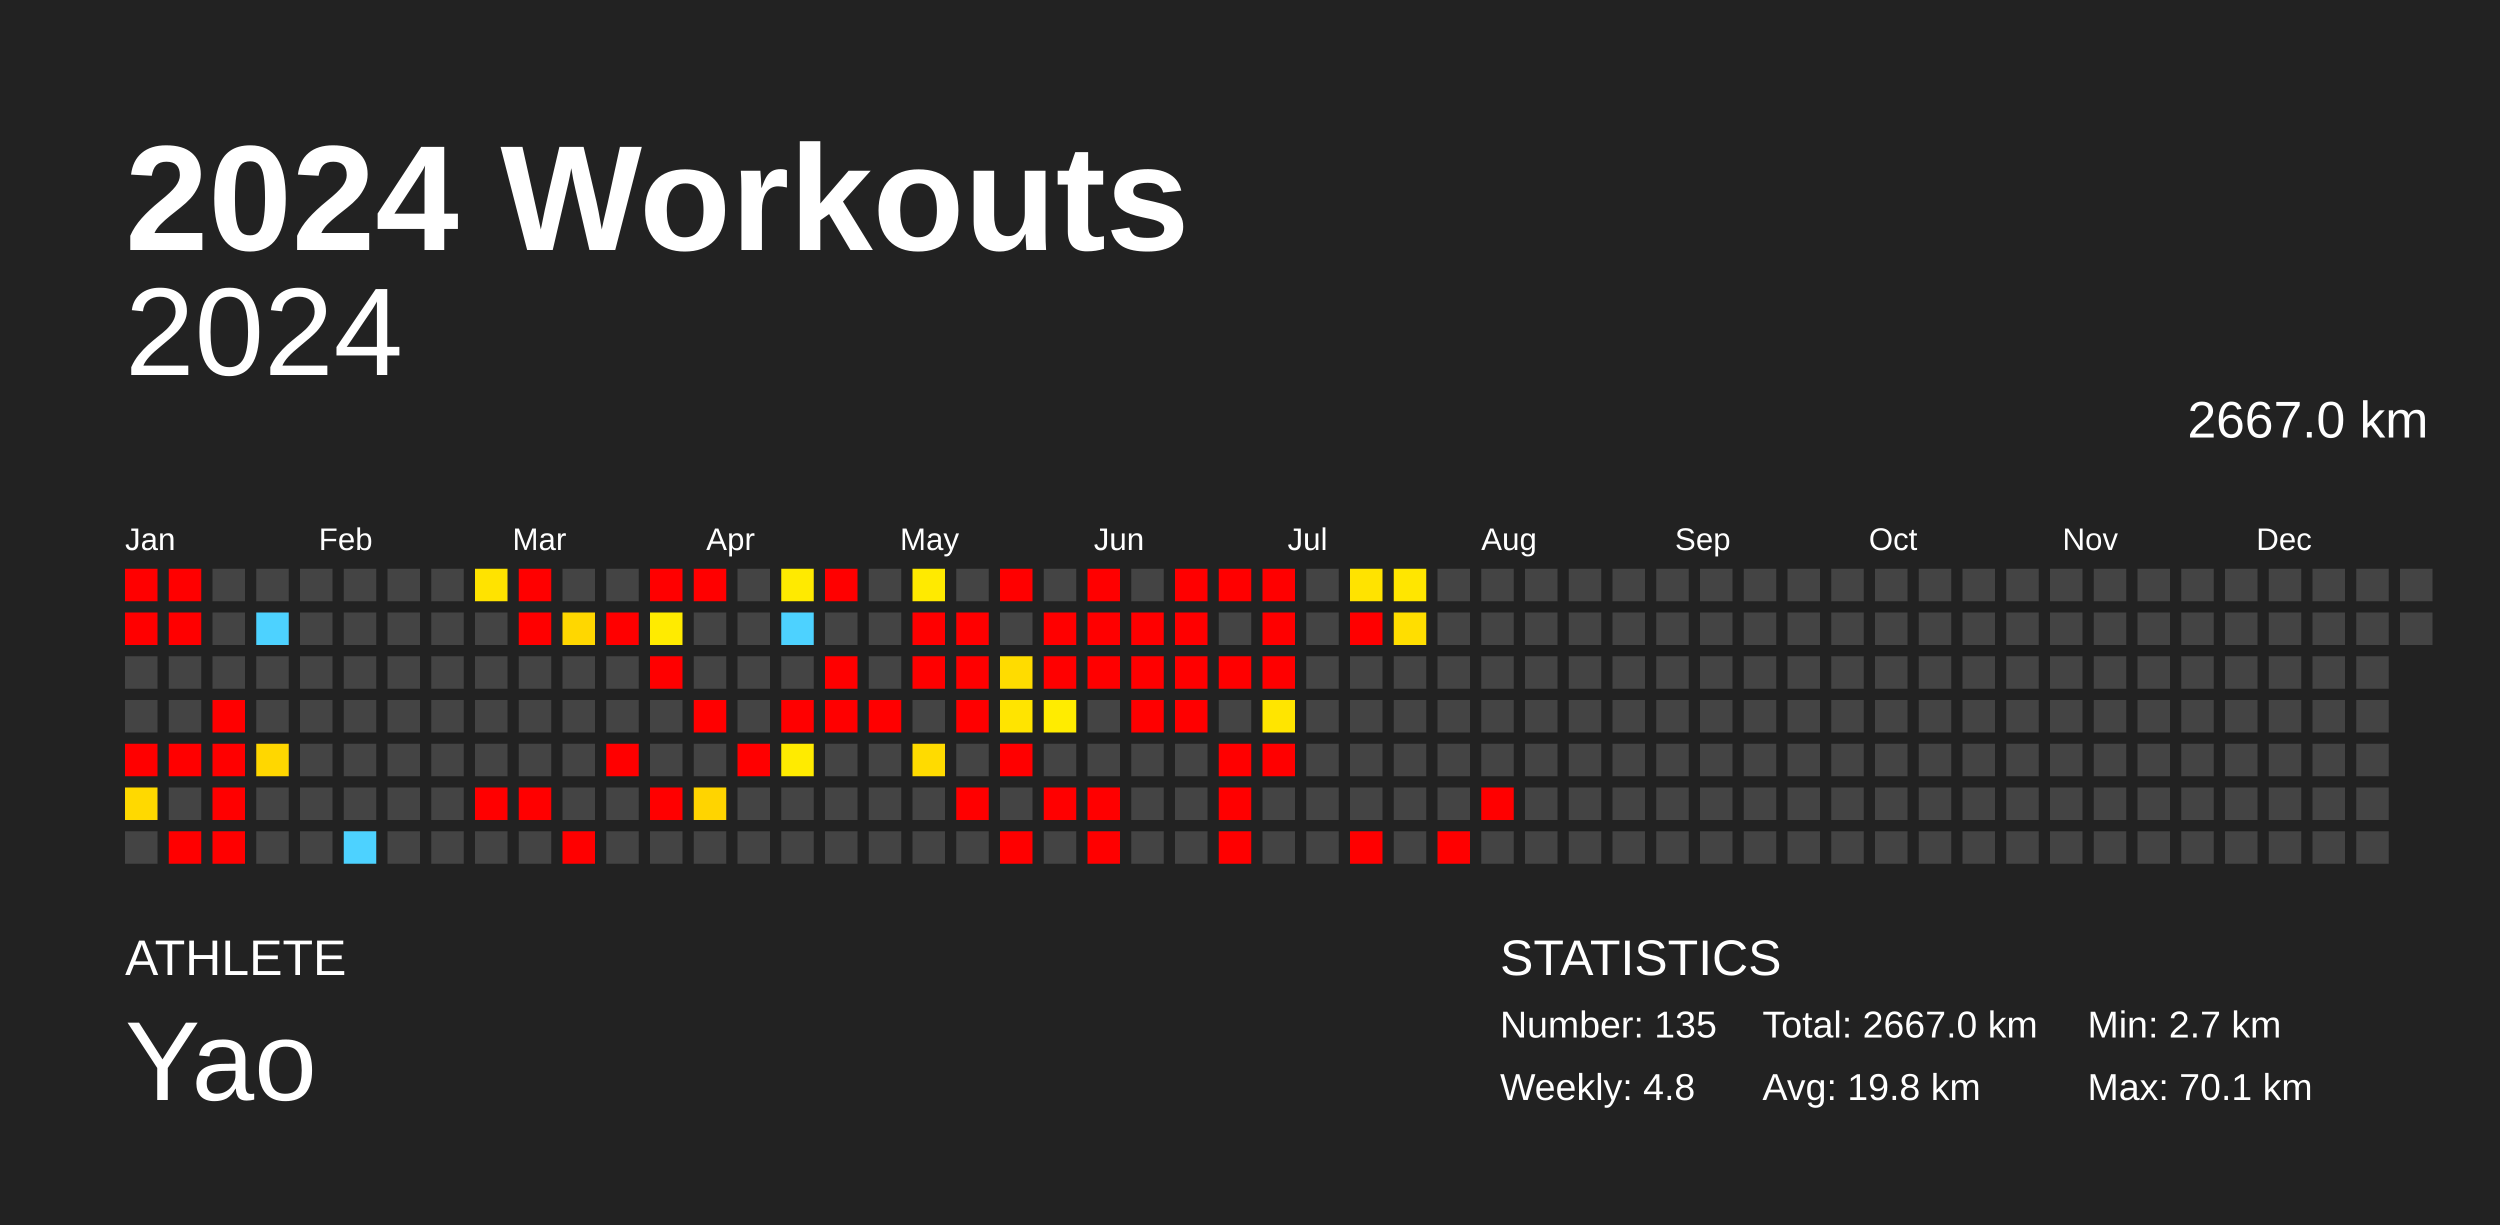
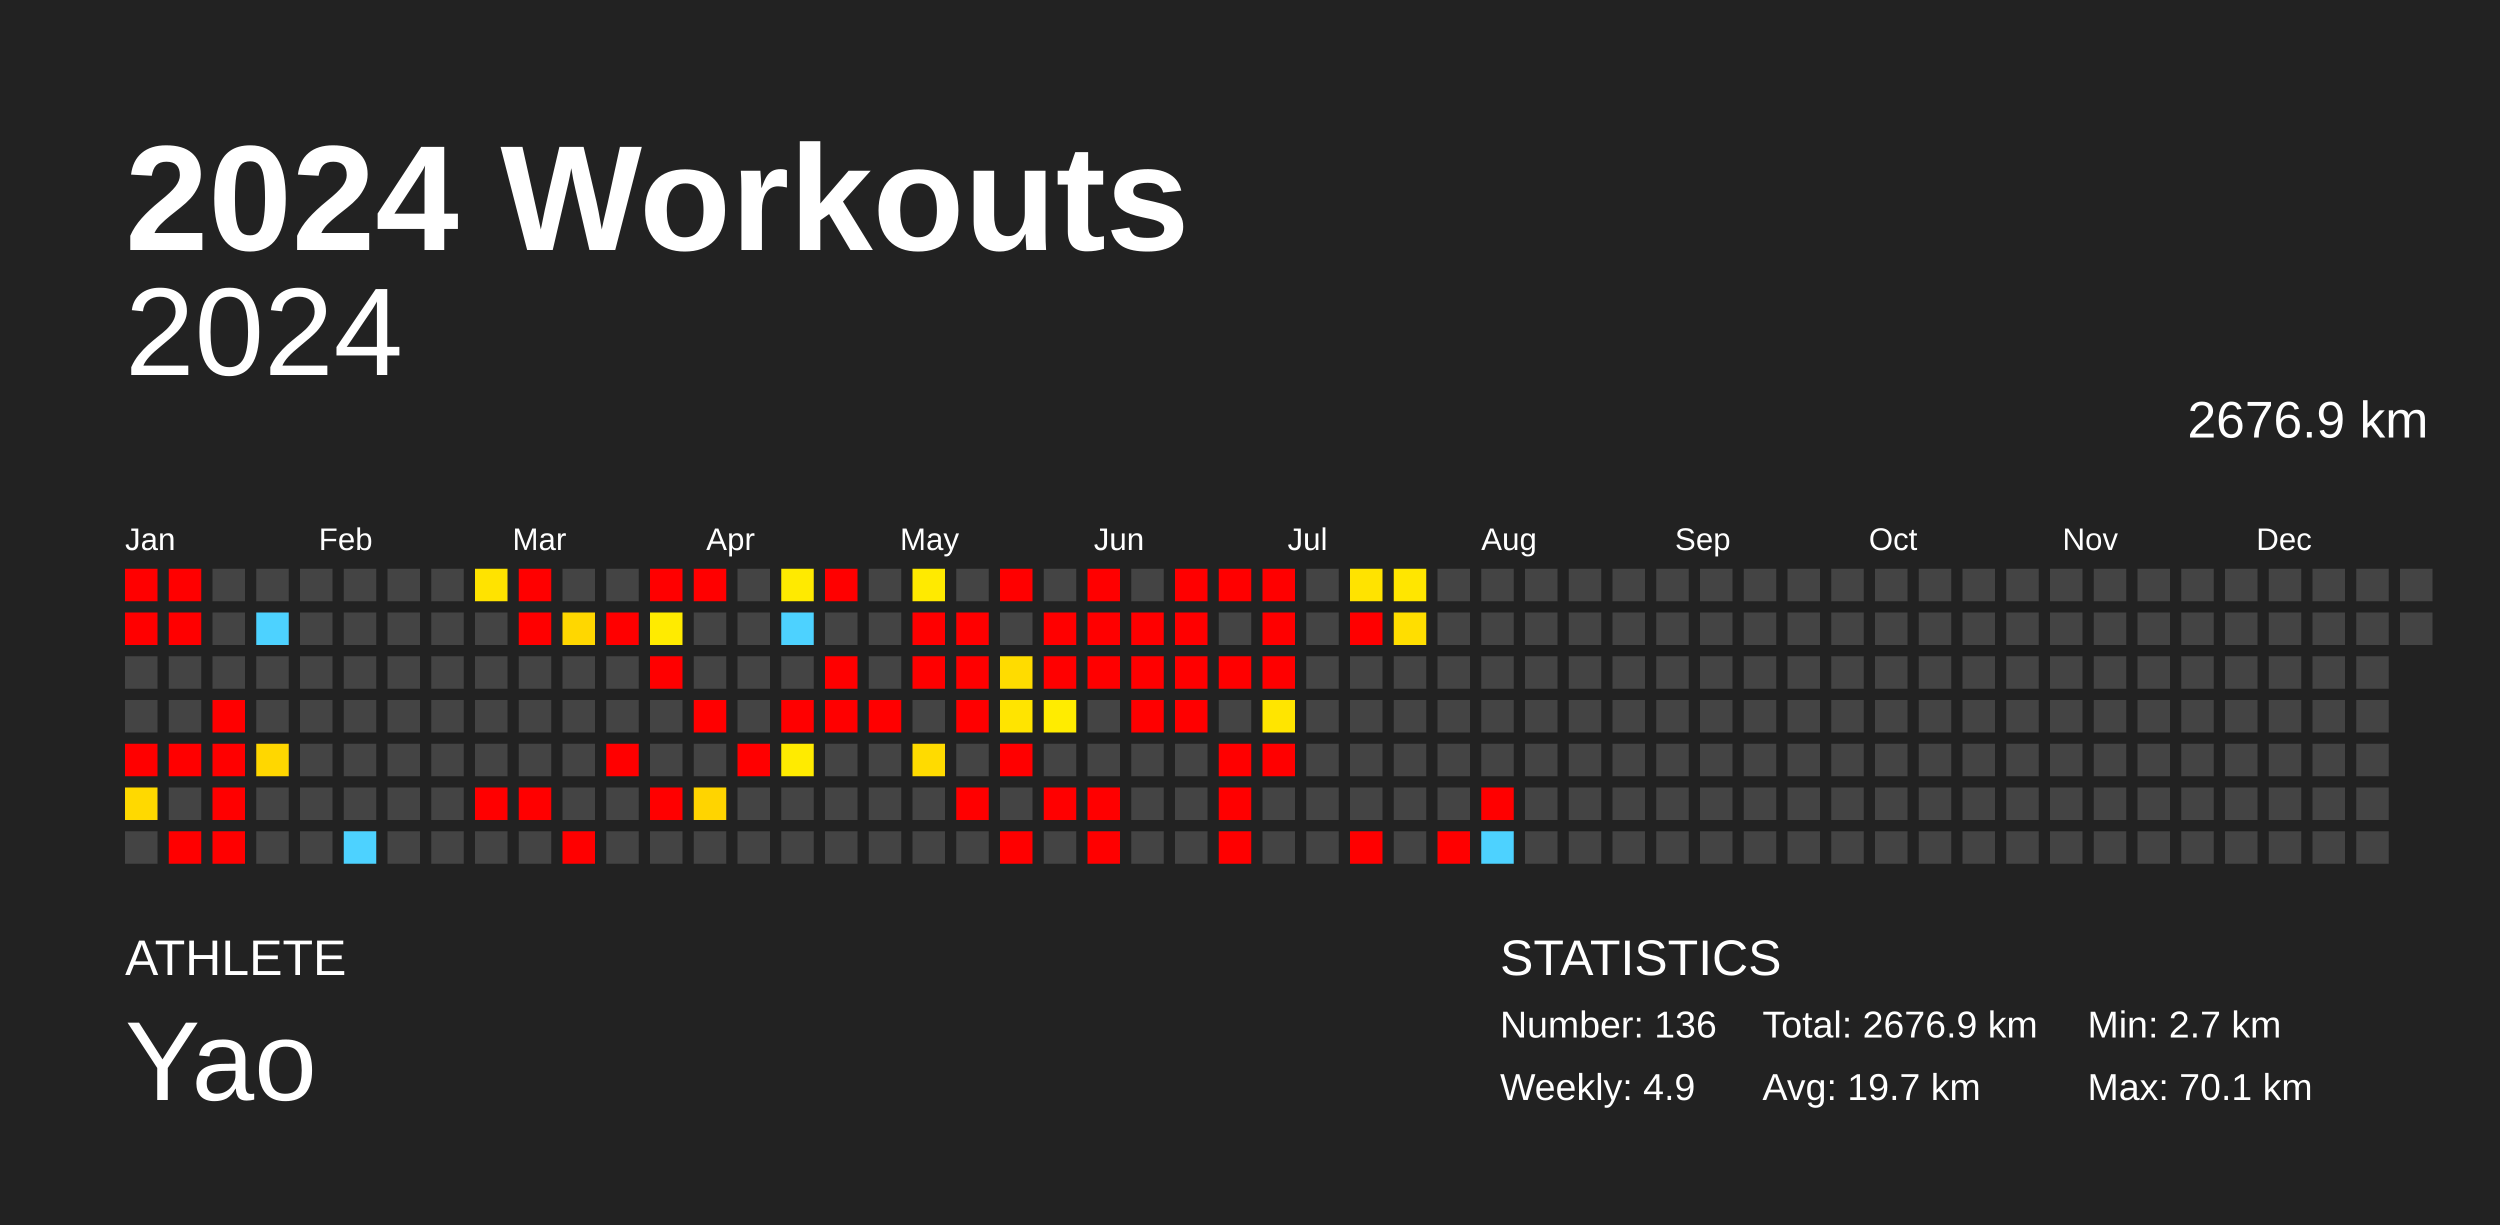
<svg xmlns="http://www.w3.org/2000/svg" baseProfile="full" height="98mm" version="1.1" viewBox="0,0,200,98" width="200mm">
  <defs />
  <rect fill="#222222" height="98" width="200" x="0" y="0" />
  <text fill="#FFFFFF" style="font-size:12px; font-family:Arial; font-weight:bold;" x="10" y="20">2024 Workouts</text>
  <text fill="#FFFFFF" style="font-size:4px; font-family:Arial" x="10" y="78">ATHLETE</text>
  <text fill="#FFFFFF" style="font-size:9px; font-family:Arial" x="10" y="88">Yao</text>
  <text fill="#FFFFFF" style="font-size:4px; font-family:Arial" x="120" y="78">STATISTICS</text>
-   <text fill="#FFFFFF" style="font-size:3px; font-family:Arial" x="120" y="83">Number: 135</text>
-   <text fill="#FFFFFF" style="font-size:3px; font-family:Arial" x="120" y="88">Weekly: 4.8</text>
-   <text fill="#FFFFFF" style="font-size:3px; font-family:Arial" x="141" y="83">Total: 2667.0 km</text>
-   <text fill="#FFFFFF" style="font-size:3px; font-family:Arial" x="141" y="88">Avg: 19.8 km</text>
+   <text fill="#FFFFFF" style="font-size:3px; font-family:Arial" x="120" y="83">Number: 136</text>
+   <text fill="#FFFFFF" style="font-size:3px; font-family:Arial" x="120" y="88">Weekly: 4.9</text>
+   <text fill="#FFFFFF" style="font-size:3px; font-family:Arial" x="141" y="83">Total: 2676.9 km</text>
+   <text fill="#FFFFFF" style="font-size:3px; font-family:Arial" x="141" y="88">Avg: 19.7 km</text>
  <text fill="#FFFFFF" style="font-size:3px; font-family:Arial" x="167" y="83">Min: 2.7 km</text>
  <text fill="#FFFFFF" style="font-size:3px; font-family:Arial" x="167" y="88">Max: 70.1 km</text>
  <text alignment-baseline="hanging" fill="#FFFFFF" style="font-size:10.0px; font-family:Arial;" x="10" y="30">2024</text>
-   <text alignment-baseline="hanging" fill="#FFFFFF" style="font-size:4.125px; font-family:Arial;" x="175" y="35">2667.0 km</text>
+   <text alignment-baseline="hanging" fill="#FFFFFF" style="font-size:4.125px; font-family:Arial;" x="175" y="35">2676.9 km</text>
  <text fill="#FFFFFF" style="font-size:2.5px; font-family:Arial" x="10.0" y="44">Jan</text>
  <text fill="#FFFFFF" style="font-size:2.5px; font-family:Arial" x="25.5" y="44">Feb</text>
  <text fill="#FFFFFF" style="font-size:2.5px; font-family:Arial" x="41.0" y="44">Mar</text>
  <text fill="#FFFFFF" style="font-size:2.5px; font-family:Arial" x="56.5" y="44">Apr</text>
  <text fill="#FFFFFF" style="font-size:2.5px; font-family:Arial" x="72.0" y="44">May</text>
  <text fill="#FFFFFF" style="font-size:2.5px; font-family:Arial" x="87.5" y="44">Jun</text>
  <text fill="#FFFFFF" style="font-size:2.5px; font-family:Arial" x="103.0" y="44">Jul</text>
  <text fill="#FFFFFF" style="font-size:2.5px; font-family:Arial" x="118.5" y="44">Aug</text>
  <text fill="#FFFFFF" style="font-size:2.5px; font-family:Arial" x="134.0" y="44">Sep</text>
  <text fill="#FFFFFF" style="font-size:2.5px; font-family:Arial" x="149.5" y="44">Oct</text>
  <text fill="#FFFFFF" style="font-size:2.5px; font-family:Arial" x="165.0" y="44">Nov</text>
  <text fill="#FFFFFF" style="font-size:2.5px; font-family:Arial" x="180.5" y="44">Dec</text>
  <rect fill="red" height="2.6" width="2.6" x="10.0" y="45.5" />
  <rect fill="red" height="2.6" width="2.6" x="10.0" y="49.0" />
  <rect fill="#444444" height="2.6" width="2.6" x="10.0" y="52.5" />
  <rect fill="#444444" height="2.6" width="2.6" x="10.0" y="56.0" />
  <rect fill="red" height="2.6" width="2.6" x="10.0" y="59.5" />
  <rect fill="#ffd900" height="2.6" width="2.6" x="10.0" y="63.0" />
  <rect fill="#444444" height="2.6" width="2.6" x="10.0" y="66.5" />
  <rect fill="red" height="2.6" width="2.6" x="13.5" y="45.5" />
  <rect fill="red" height="2.6" width="2.6" x="13.5" y="49.0" />
  <rect fill="#444444" height="2.6" width="2.6" x="13.5" y="52.5" />
  <rect fill="#444444" height="2.6" width="2.6" x="13.5" y="56.0" />
  <rect fill="red" height="2.6" width="2.6" x="13.5" y="59.5" />
  <rect fill="#444444" height="2.6" width="2.6" x="13.5" y="63.0" />
  <rect fill="red" height="2.6" width="2.6" x="13.5" y="66.5" />
  <rect fill="#444444" height="2.6" width="2.6" x="17.0" y="45.5" />
  <rect fill="#444444" height="2.6" width="2.6" x="17.0" y="49.0" />
  <rect fill="#444444" height="2.6" width="2.6" x="17.0" y="52.5" />
  <rect fill="red" height="2.6" width="2.6" x="17.0" y="56.0" />
  <rect fill="red" height="2.6" width="2.6" x="17.0" y="59.5" />
  <rect fill="red" height="2.6" width="2.6" x="17.0" y="63.0" />
  <rect fill="red" height="2.6" width="2.6" x="17.0" y="66.5" />
  <rect fill="#444444" height="2.6" width="2.6" x="20.5" y="45.5" />
  <rect fill="#4dd2ff" height="2.6" width="2.6" x="20.5" y="49.0" />
  <rect fill="#444444" height="2.6" width="2.6" x="20.5" y="52.5" />
  <rect fill="#444444" height="2.6" width="2.6" x="20.5" y="56.0" />
  <rect fill="#ffd700" height="2.6" width="2.6" x="20.5" y="59.5" />
  <rect fill="#444444" height="2.6" width="2.6" x="20.5" y="63.0" />
  <rect fill="#444444" height="2.6" width="2.6" x="20.5" y="66.5" />
  <rect fill="#444444" height="2.6" width="2.6" x="24.0" y="45.5" />
  <rect fill="#444444" height="2.6" width="2.6" x="24.0" y="49.0" />
  <rect fill="#444444" height="2.6" width="2.6" x="24.0" y="52.5" />
  <rect fill="#444444" height="2.6" width="2.6" x="24.0" y="56.0" />
  <rect fill="#444444" height="2.6" width="2.6" x="24.0" y="59.5" />
  <rect fill="#444444" height="2.6" width="2.6" x="24.0" y="63.0" />
  <rect fill="#444444" height="2.6" width="2.6" x="24.0" y="66.5" />
  <rect fill="#444444" height="2.6" width="2.6" x="27.5" y="45.5" />
  <rect fill="#444444" height="2.6" width="2.6" x="27.5" y="49.0" />
  <rect fill="#444444" height="2.6" width="2.6" x="27.5" y="52.5" />
  <rect fill="#444444" height="2.6" width="2.6" x="27.5" y="56.0" />
  <rect fill="#444444" height="2.6" width="2.6" x="27.5" y="59.5" />
  <rect fill="#444444" height="2.6" width="2.6" x="27.5" y="63.0" />
  <rect fill="#4dd2ff" height="2.6" width="2.6" x="27.5" y="66.5" />
  <rect fill="#444444" height="2.6" width="2.6" x="31.0" y="45.5" />
  <rect fill="#444444" height="2.6" width="2.6" x="31.0" y="49.0" />
  <rect fill="#444444" height="2.6" width="2.6" x="31.0" y="52.5" />
  <rect fill="#444444" height="2.6" width="2.6" x="31.0" y="56.0" />
  <rect fill="#444444" height="2.6" width="2.6" x="31.0" y="59.5" />
  <rect fill="#444444" height="2.6" width="2.6" x="31.0" y="63.0" />
  <rect fill="#444444" height="2.6" width="2.6" x="31.0" y="66.5" />
  <rect fill="#444444" height="2.6" width="2.6" x="34.5" y="45.5" />
  <rect fill="#444444" height="2.6" width="2.6" x="34.5" y="49.0" />
  <rect fill="#444444" height="2.6" width="2.6" x="34.5" y="52.5" />
  <rect fill="#444444" height="2.6" width="2.6" x="34.5" y="56.0" />
  <rect fill="#444444" height="2.6" width="2.6" x="34.5" y="59.5" />
  <rect fill="#444444" height="2.6" width="2.6" x="34.5" y="63.0" />
  <rect fill="#444444" height="2.6" width="2.6" x="34.5" y="66.5" />
  <rect fill="#ffe300" height="2.6" width="2.6" x="38.0" y="45.5" />
  <rect fill="#444444" height="2.6" width="2.6" x="38.0" y="49.0" />
  <rect fill="#444444" height="2.6" width="2.6" x="38.0" y="52.5" />
  <rect fill="#444444" height="2.6" width="2.6" x="38.0" y="56.0" />
  <rect fill="#444444" height="2.6" width="2.6" x="38.0" y="59.5" />
  <rect fill="red" height="2.6" width="2.6" x="38.0" y="63.0" />
  <rect fill="#444444" height="2.6" width="2.6" x="38.0" y="66.5" />
  <rect fill="red" height="2.6" width="2.6" x="41.5" y="45.5" />
  <rect fill="red" height="2.6" width="2.6" x="41.5" y="49.0" />
  <rect fill="#444444" height="2.6" width="2.6" x="41.5" y="52.5" />
  <rect fill="#444444" height="2.6" width="2.6" x="41.5" y="56.0" />
  <rect fill="#444444" height="2.6" width="2.6" x="41.5" y="59.5" />
  <rect fill="red" height="2.6" width="2.6" x="41.5" y="63.0" />
  <rect fill="#444444" height="2.6" width="2.6" x="41.5" y="66.5" />
  <rect fill="#444444" height="2.6" width="2.6" x="45.0" y="45.5" />
  <rect fill="#ffd700" height="2.6" width="2.6" x="45.0" y="49.0" />
  <rect fill="#444444" height="2.6" width="2.6" x="45.0" y="52.5" />
  <rect fill="#444444" height="2.6" width="2.6" x="45.0" y="56.0" />
  <rect fill="#444444" height="2.6" width="2.6" x="45.0" y="59.5" />
  <rect fill="#444444" height="2.6" width="2.6" x="45.0" y="63.0" />
  <rect fill="red" height="2.6" width="2.6" x="45.0" y="66.5" />
  <rect fill="#444444" height="2.6" width="2.6" x="48.5" y="45.5" />
  <rect fill="red" height="2.6" width="2.6" x="48.5" y="49.0" />
  <rect fill="#444444" height="2.6" width="2.6" x="48.5" y="52.5" />
  <rect fill="#444444" height="2.6" width="2.6" x="48.5" y="56.0" />
  <rect fill="red" height="2.6" width="2.6" x="48.5" y="59.5" />
  <rect fill="#444444" height="2.6" width="2.6" x="48.5" y="63.0" />
  <rect fill="#444444" height="2.6" width="2.6" x="48.5" y="66.5" />
  <rect fill="red" height="2.6" width="2.6" x="52.0" y="45.5" />
  <rect fill="#ffeb00" height="2.6" width="2.6" x="52.0" y="49.0" />
  <rect fill="red" height="2.6" width="2.6" x="52.0" y="52.5" />
  <rect fill="#444444" height="2.6" width="2.6" x="52.0" y="56.0" />
  <rect fill="#444444" height="2.6" width="2.6" x="52.0" y="59.5" />
  <rect fill="red" height="2.6" width="2.6" x="52.0" y="63.0" />
  <rect fill="#444444" height="2.6" width="2.6" x="52.0" y="66.5" />
  <rect fill="red" height="2.6" width="2.6" x="55.5" y="45.5" />
  <rect fill="#444444" height="2.6" width="2.6" x="55.5" y="49.0" />
  <rect fill="#444444" height="2.6" width="2.6" x="55.5" y="52.5" />
  <rect fill="red" height="2.6" width="2.6" x="55.5" y="56.0" />
  <rect fill="#444444" height="2.6" width="2.6" x="55.5" y="59.5" />
  <rect fill="#ffd400" height="2.6" width="2.6" x="55.5" y="63.0" />
  <rect fill="#444444" height="2.6" width="2.6" x="55.5" y="66.5" />
  <rect fill="#444444" height="2.6" width="2.6" x="59.0" y="45.5" />
  <rect fill="#444444" height="2.6" width="2.6" x="59.0" y="49.0" />
  <rect fill="#444444" height="2.6" width="2.6" x="59.0" y="52.5" />
  <rect fill="#444444" height="2.6" width="2.6" x="59.0" y="56.0" />
  <rect fill="red" height="2.6" width="2.6" x="59.0" y="59.5" />
  <rect fill="#444444" height="2.6" width="2.6" x="59.0" y="63.0" />
  <rect fill="#444444" height="2.6" width="2.6" x="59.0" y="66.5" />
  <rect fill="#ffea00" height="2.6" width="2.6" x="62.5" y="45.5" />
  <rect fill="#4dd2ff" height="2.6" width="2.6" x="62.5" y="49.0" />
  <rect fill="#444444" height="2.6" width="2.6" x="62.5" y="52.5" />
  <rect fill="red" height="2.6" width="2.6" x="62.5" y="56.0" />
  <rect fill="#ffeb00" height="2.6" width="2.6" x="62.5" y="59.5" />
  <rect fill="#444444" height="2.6" width="2.6" x="62.5" y="63.0" />
  <rect fill="#444444" height="2.6" width="2.6" x="62.5" y="66.5" />
  <rect fill="red" height="2.6" width="2.6" x="66.0" y="45.5" />
  <rect fill="#444444" height="2.6" width="2.6" x="66.0" y="49.0" />
  <rect fill="red" height="2.6" width="2.6" x="66.0" y="52.5" />
  <rect fill="red" height="2.6" width="2.6" x="66.0" y="56.0" />
  <rect fill="#444444" height="2.6" width="2.6" x="66.0" y="59.5" />
  <rect fill="#444444" height="2.6" width="2.6" x="66.0" y="63.0" />
  <rect fill="#444444" height="2.6" width="2.6" x="66.0" y="66.5" />
  <rect fill="#444444" height="2.6" width="2.6" x="69.5" y="45.5" />
  <rect fill="#444444" height="2.6" width="2.6" x="69.5" y="49.0" />
  <rect fill="#444444" height="2.6" width="2.6" x="69.5" y="52.5" />
  <rect fill="red" height="2.6" width="2.6" x="69.5" y="56.0" />
  <rect fill="#444444" height="2.6" width="2.6" x="69.5" y="59.5" />
  <rect fill="#444444" height="2.6" width="2.6" x="69.5" y="63.0" />
  <rect fill="#444444" height="2.6" width="2.6" x="69.5" y="66.5" />
  <rect fill="#ffea00" height="2.6" width="2.6" x="73.0" y="45.5" />
  <rect fill="red" height="2.6" width="2.6" x="73.0" y="49.0" />
  <rect fill="red" height="2.6" width="2.6" x="73.0" y="52.5" />
  <rect fill="#444444" height="2.6" width="2.6" x="73.0" y="56.0" />
  <rect fill="#ffdb00" height="2.6" width="2.6" x="73.0" y="59.5" />
  <rect fill="#444444" height="2.6" width="2.6" x="73.0" y="63.0" />
  <rect fill="#444444" height="2.6" width="2.6" x="73.0" y="66.5" />
  <rect fill="#444444" height="2.6" width="2.6" x="76.5" y="45.5" />
  <rect fill="red" height="2.6" width="2.6" x="76.5" y="49.0" />
  <rect fill="red" height="2.6" width="2.6" x="76.5" y="52.5" />
  <rect fill="red" height="2.6" width="2.6" x="76.5" y="56.0" />
  <rect fill="#444444" height="2.6" width="2.6" x="76.5" y="59.5" />
  <rect fill="red" height="2.6" width="2.6" x="76.5" y="63.0" />
  <rect fill="#444444" height="2.6" width="2.6" x="76.5" y="66.5" />
  <rect fill="red" height="2.6" width="2.6" x="80.0" y="45.5" />
  <rect fill="#444444" height="2.6" width="2.6" x="80.0" y="49.0" />
  <rect fill="#ffdc00" height="2.6" width="2.6" x="80.0" y="52.5" />
  <rect fill="#ffe400" height="2.6" width="2.6" x="80.0" y="56.0" />
  <rect fill="red" height="2.6" width="2.6" x="80.0" y="59.5" />
  <rect fill="#444444" height="2.6" width="2.6" x="80.0" y="63.0" />
  <rect fill="red" height="2.6" width="2.6" x="80.0" y="66.5" />
  <rect fill="#444444" height="2.6" width="2.6" x="83.5" y="45.5" />
  <rect fill="red" height="2.6" width="2.6" x="83.5" y="49.0" />
  <rect fill="red" height="2.6" width="2.6" x="83.5" y="52.5" />
  <rect fill="#ffec00" height="2.6" width="2.6" x="83.5" y="56.0" />
  <rect fill="#444444" height="2.6" width="2.6" x="83.5" y="59.5" />
  <rect fill="red" height="2.6" width="2.6" x="83.5" y="63.0" />
  <rect fill="#444444" height="2.6" width="2.6" x="83.5" y="66.5" />
  <rect fill="red" height="2.6" width="2.6" x="87.0" y="45.5" />
  <rect fill="red" height="2.6" width="2.6" x="87.0" y="49.0" />
  <rect fill="red" height="2.6" width="2.6" x="87.0" y="52.5" />
  <rect fill="#444444" height="2.6" width="2.6" x="87.0" y="56.0" />
  <rect fill="#444444" height="2.6" width="2.6" x="87.0" y="59.5" />
  <rect fill="red" height="2.6" width="2.6" x="87.0" y="63.0" />
  <rect fill="red" height="2.6" width="2.6" x="87.0" y="66.5" />
  <rect fill="#444444" height="2.6" width="2.6" x="90.5" y="45.5" />
  <rect fill="red" height="2.6" width="2.6" x="90.5" y="49.0" />
  <rect fill="red" height="2.6" width="2.6" x="90.5" y="52.5" />
  <rect fill="red" height="2.6" width="2.6" x="90.5" y="56.0" />
  <rect fill="#444444" height="2.6" width="2.6" x="90.5" y="59.5" />
  <rect fill="#444444" height="2.6" width="2.6" x="90.5" y="63.0" />
  <rect fill="#444444" height="2.6" width="2.6" x="90.5" y="66.5" />
  <rect fill="red" height="2.6" width="2.6" x="94.0" y="45.5" />
  <rect fill="red" height="2.6" width="2.6" x="94.0" y="49.0" />
  <rect fill="red" height="2.6" width="2.6" x="94.0" y="52.5" />
  <rect fill="red" height="2.6" width="2.6" x="94.0" y="56.0" />
  <rect fill="#444444" height="2.6" width="2.6" x="94.0" y="59.5" />
  <rect fill="#444444" height="2.6" width="2.6" x="94.0" y="63.0" />
  <rect fill="#444444" height="2.6" width="2.6" x="94.0" y="66.5" />
  <rect fill="red" height="2.6" width="2.6" x="97.5" y="45.5" />
  <rect fill="#444444" height="2.6" width="2.6" x="97.5" y="49.0" />
  <rect fill="red" height="2.6" width="2.6" x="97.5" y="52.5" />
  <rect fill="#444444" height="2.6" width="2.6" x="97.5" y="56.0" />
  <rect fill="red" height="2.6" width="2.6" x="97.5" y="59.5" />
  <rect fill="red" height="2.6" width="2.6" x="97.5" y="63.0" />
  <rect fill="red" height="2.6" width="2.6" x="97.5" y="66.5" />
  <rect fill="red" height="2.6" width="2.6" x="101.0" y="45.5" />
  <rect fill="red" height="2.6" width="2.6" x="101.0" y="49.0" />
  <rect fill="red" height="2.6" width="2.6" x="101.0" y="52.5" />
  <rect fill="#ffe500" height="2.6" width="2.6" x="101.0" y="56.0" />
  <rect fill="red" height="2.6" width="2.6" x="101.0" y="59.5" />
  <rect fill="#444444" height="2.6" width="2.6" x="101.0" y="63.0" />
  <rect fill="#444444" height="2.6" width="2.6" x="101.0" y="66.5" />
  <rect fill="#444444" height="2.6" width="2.6" x="104.5" y="45.5" />
  <rect fill="#444444" height="2.6" width="2.6" x="104.5" y="49.0" />
  <rect fill="#444444" height="2.6" width="2.6" x="104.5" y="52.5" />
  <rect fill="#444444" height="2.6" width="2.6" x="104.5" y="56.0" />
  <rect fill="#444444" height="2.6" width="2.6" x="104.5" y="59.5" />
  <rect fill="#444444" height="2.6" width="2.6" x="104.5" y="63.0" />
  <rect fill="#444444" height="2.6" width="2.6" x="104.5" y="66.5" />
  <rect fill="#ffe300" height="2.6" width="2.6" x="108.0" y="45.5" />
  <rect fill="red" height="2.6" width="2.6" x="108.0" y="49.0" />
  <rect fill="#444444" height="2.6" width="2.6" x="108.0" y="52.5" />
  <rect fill="#444444" height="2.6" width="2.6" x="108.0" y="56.0" />
  <rect fill="#444444" height="2.6" width="2.6" x="108.0" y="59.5" />
  <rect fill="#444444" height="2.6" width="2.6" x="108.0" y="63.0" />
  <rect fill="red" height="2.6" width="2.6" x="108.0" y="66.5" />
  <rect fill="#ffe600" height="2.6" width="2.6" x="111.5" y="45.5" />
  <rect fill="#ffde00" height="2.6" width="2.6" x="111.5" y="49.0" />
  <rect fill="#444444" height="2.6" width="2.6" x="111.5" y="52.5" />
  <rect fill="#444444" height="2.6" width="2.6" x="111.5" y="56.0" />
  <rect fill="#444444" height="2.6" width="2.6" x="111.5" y="59.5" />
  <rect fill="#444444" height="2.6" width="2.6" x="111.5" y="63.0" />
  <rect fill="#444444" height="2.6" width="2.6" x="111.5" y="66.5" />
  <rect fill="#444444" height="2.6" width="2.6" x="115.0" y="45.5" />
  <rect fill="#444444" height="2.6" width="2.6" x="115.0" y="49.0" />
  <rect fill="#444444" height="2.6" width="2.6" x="115.0" y="52.5" />
  <rect fill="#444444" height="2.6" width="2.6" x="115.0" y="56.0" />
  <rect fill="#444444" height="2.6" width="2.6" x="115.0" y="59.5" />
  <rect fill="#444444" height="2.6" width="2.6" x="115.0" y="63.0" />
  <rect fill="red" height="2.6" width="2.6" x="115.0" y="66.5" />
  <rect fill="#444444" height="2.6" width="2.6" x="118.5" y="45.5" />
  <rect fill="#444444" height="2.6" width="2.6" x="118.5" y="49.0" />
  <rect fill="#444444" height="2.6" width="2.6" x="118.5" y="52.5" />
  <rect fill="#444444" height="2.6" width="2.6" x="118.5" y="56.0" />
  <rect fill="#444444" height="2.6" width="2.6" x="118.5" y="59.5" />
  <rect fill="red" height="2.6" width="2.6" x="118.5" y="63.0" />
-   <rect fill="#444444" height="2.6" width="2.6" x="118.5" y="66.5" />
+   <rect fill="#4dd2ff" height="2.6" width="2.6" x="118.5" y="66.5" />
  <rect fill="#444444" height="2.6" width="2.6" x="122.0" y="45.5" />
  <rect fill="#444444" height="2.6" width="2.6" x="122.0" y="49.0" />
  <rect fill="#444444" height="2.6" width="2.6" x="122.0" y="52.5" />
  <rect fill="#444444" height="2.6" width="2.6" x="122.0" y="56.0" />
  <rect fill="#444444" height="2.6" width="2.6" x="122.0" y="59.5" />
  <rect fill="#444444" height="2.6" width="2.6" x="122.0" y="63.0" />
  <rect fill="#444444" height="2.6" width="2.6" x="122.0" y="66.5" />
  <rect fill="#444444" height="2.6" width="2.6" x="125.5" y="45.5" />
  <rect fill="#444444" height="2.6" width="2.6" x="125.5" y="49.0" />
  <rect fill="#444444" height="2.6" width="2.6" x="125.5" y="52.5" />
  <rect fill="#444444" height="2.6" width="2.6" x="125.5" y="56.0" />
  <rect fill="#444444" height="2.6" width="2.6" x="125.5" y="59.5" />
  <rect fill="#444444" height="2.6" width="2.6" x="125.5" y="63.0" />
  <rect fill="#444444" height="2.6" width="2.6" x="125.5" y="66.5" />
  <rect fill="#444444" height="2.6" width="2.6" x="129.0" y="45.5" />
  <rect fill="#444444" height="2.6" width="2.6" x="129.0" y="49.0" />
  <rect fill="#444444" height="2.6" width="2.6" x="129.0" y="52.5" />
  <rect fill="#444444" height="2.6" width="2.6" x="129.0" y="56.0" />
  <rect fill="#444444" height="2.6" width="2.6" x="129.0" y="59.5" />
  <rect fill="#444444" height="2.6" width="2.6" x="129.0" y="63.0" />
  <rect fill="#444444" height="2.6" width="2.6" x="129.0" y="66.5" />
  <rect fill="#444444" height="2.6" width="2.6" x="132.5" y="45.5" />
  <rect fill="#444444" height="2.6" width="2.6" x="132.5" y="49.0" />
  <rect fill="#444444" height="2.6" width="2.6" x="132.5" y="52.5" />
  <rect fill="#444444" height="2.6" width="2.6" x="132.5" y="56.0" />
  <rect fill="#444444" height="2.6" width="2.6" x="132.5" y="59.5" />
  <rect fill="#444444" height="2.6" width="2.6" x="132.5" y="63.0" />
  <rect fill="#444444" height="2.6" width="2.6" x="132.5" y="66.5" />
  <rect fill="#444444" height="2.6" width="2.6" x="136.0" y="45.5" />
  <rect fill="#444444" height="2.6" width="2.6" x="136.0" y="49.0" />
  <rect fill="#444444" height="2.6" width="2.6" x="136.0" y="52.5" />
  <rect fill="#444444" height="2.6" width="2.6" x="136.0" y="56.0" />
  <rect fill="#444444" height="2.6" width="2.6" x="136.0" y="59.5" />
  <rect fill="#444444" height="2.6" width="2.6" x="136.0" y="63.0" />
  <rect fill="#444444" height="2.6" width="2.6" x="136.0" y="66.5" />
  <rect fill="#444444" height="2.6" width="2.6" x="139.5" y="45.5" />
  <rect fill="#444444" height="2.6" width="2.6" x="139.5" y="49.0" />
  <rect fill="#444444" height="2.6" width="2.6" x="139.5" y="52.5" />
  <rect fill="#444444" height="2.6" width="2.6" x="139.5" y="56.0" />
  <rect fill="#444444" height="2.6" width="2.6" x="139.5" y="59.5" />
  <rect fill="#444444" height="2.6" width="2.6" x="139.5" y="63.0" />
  <rect fill="#444444" height="2.6" width="2.6" x="139.5" y="66.5" />
  <rect fill="#444444" height="2.6" width="2.6" x="143.0" y="45.5" />
  <rect fill="#444444" height="2.6" width="2.6" x="143.0" y="49.0" />
  <rect fill="#444444" height="2.6" width="2.6" x="143.0" y="52.5" />
  <rect fill="#444444" height="2.6" width="2.6" x="143.0" y="56.0" />
  <rect fill="#444444" height="2.6" width="2.6" x="143.0" y="59.5" />
  <rect fill="#444444" height="2.6" width="2.6" x="143.0" y="63.0" />
  <rect fill="#444444" height="2.6" width="2.6" x="143.0" y="66.5" />
  <rect fill="#444444" height="2.6" width="2.6" x="146.5" y="45.5" />
  <rect fill="#444444" height="2.6" width="2.6" x="146.5" y="49.0" />
  <rect fill="#444444" height="2.6" width="2.6" x="146.5" y="52.5" />
  <rect fill="#444444" height="2.6" width="2.6" x="146.5" y="56.0" />
  <rect fill="#444444" height="2.6" width="2.6" x="146.5" y="59.5" />
  <rect fill="#444444" height="2.6" width="2.6" x="146.5" y="63.0" />
  <rect fill="#444444" height="2.6" width="2.6" x="146.5" y="66.5" />
  <rect fill="#444444" height="2.6" width="2.6" x="150.0" y="45.5" />
  <rect fill="#444444" height="2.6" width="2.6" x="150.0" y="49.0" />
  <rect fill="#444444" height="2.6" width="2.6" x="150.0" y="52.5" />
  <rect fill="#444444" height="2.6" width="2.6" x="150.0" y="56.0" />
  <rect fill="#444444" height="2.6" width="2.6" x="150.0" y="59.5" />
  <rect fill="#444444" height="2.6" width="2.6" x="150.0" y="63.0" />
  <rect fill="#444444" height="2.6" width="2.6" x="150.0" y="66.5" />
  <rect fill="#444444" height="2.6" width="2.6" x="153.5" y="45.5" />
  <rect fill="#444444" height="2.6" width="2.6" x="153.5" y="49.0" />
  <rect fill="#444444" height="2.6" width="2.6" x="153.5" y="52.5" />
  <rect fill="#444444" height="2.6" width="2.6" x="153.5" y="56.0" />
  <rect fill="#444444" height="2.6" width="2.6" x="153.5" y="59.5" />
  <rect fill="#444444" height="2.6" width="2.6" x="153.5" y="63.0" />
  <rect fill="#444444" height="2.6" width="2.6" x="153.5" y="66.5" />
  <rect fill="#444444" height="2.6" width="2.6" x="157.0" y="45.5" />
  <rect fill="#444444" height="2.6" width="2.6" x="157.0" y="49.0" />
  <rect fill="#444444" height="2.6" width="2.6" x="157.0" y="52.5" />
  <rect fill="#444444" height="2.6" width="2.6" x="157.0" y="56.0" />
  <rect fill="#444444" height="2.6" width="2.6" x="157.0" y="59.5" />
  <rect fill="#444444" height="2.6" width="2.6" x="157.0" y="63.0" />
  <rect fill="#444444" height="2.6" width="2.6" x="157.0" y="66.5" />
  <rect fill="#444444" height="2.6" width="2.6" x="160.5" y="45.5" />
  <rect fill="#444444" height="2.6" width="2.6" x="160.5" y="49.0" />
  <rect fill="#444444" height="2.6" width="2.6" x="160.5" y="52.5" />
  <rect fill="#444444" height="2.6" width="2.6" x="160.5" y="56.0" />
  <rect fill="#444444" height="2.6" width="2.6" x="160.5" y="59.5" />
  <rect fill="#444444" height="2.6" width="2.6" x="160.5" y="63.0" />
  <rect fill="#444444" height="2.6" width="2.6" x="160.5" y="66.5" />
  <rect fill="#444444" height="2.6" width="2.6" x="164.0" y="45.5" />
  <rect fill="#444444" height="2.6" width="2.6" x="164.0" y="49.0" />
  <rect fill="#444444" height="2.6" width="2.6" x="164.0" y="52.5" />
  <rect fill="#444444" height="2.6" width="2.6" x="164.0" y="56.0" />
  <rect fill="#444444" height="2.6" width="2.6" x="164.0" y="59.5" />
  <rect fill="#444444" height="2.6" width="2.6" x="164.0" y="63.0" />
  <rect fill="#444444" height="2.6" width="2.6" x="164.0" y="66.5" />
  <rect fill="#444444" height="2.6" width="2.6" x="167.5" y="45.5" />
  <rect fill="#444444" height="2.6" width="2.6" x="167.5" y="49.0" />
  <rect fill="#444444" height="2.6" width="2.6" x="167.5" y="52.5" />
  <rect fill="#444444" height="2.6" width="2.6" x="167.5" y="56.0" />
  <rect fill="#444444" height="2.6" width="2.6" x="167.5" y="59.5" />
  <rect fill="#444444" height="2.6" width="2.6" x="167.5" y="63.0" />
  <rect fill="#444444" height="2.6" width="2.6" x="167.5" y="66.5" />
  <rect fill="#444444" height="2.6" width="2.6" x="171.0" y="45.5" />
  <rect fill="#444444" height="2.6" width="2.6" x="171.0" y="49.0" />
  <rect fill="#444444" height="2.6" width="2.6" x="171.0" y="52.5" />
  <rect fill="#444444" height="2.6" width="2.6" x="171.0" y="56.0" />
  <rect fill="#444444" height="2.6" width="2.6" x="171.0" y="59.5" />
  <rect fill="#444444" height="2.6" width="2.6" x="171.0" y="63.0" />
  <rect fill="#444444" height="2.6" width="2.6" x="171.0" y="66.5" />
  <rect fill="#444444" height="2.6" width="2.6" x="174.5" y="45.5" />
  <rect fill="#444444" height="2.6" width="2.6" x="174.5" y="49.0" />
  <rect fill="#444444" height="2.6" width="2.6" x="174.5" y="52.5" />
  <rect fill="#444444" height="2.6" width="2.6" x="174.5" y="56.0" />
  <rect fill="#444444" height="2.6" width="2.6" x="174.5" y="59.5" />
  <rect fill="#444444" height="2.6" width="2.6" x="174.5" y="63.0" />
  <rect fill="#444444" height="2.6" width="2.6" x="174.5" y="66.5" />
  <rect fill="#444444" height="2.6" width="2.6" x="178.0" y="45.5" />
  <rect fill="#444444" height="2.6" width="2.6" x="178.0" y="49.0" />
  <rect fill="#444444" height="2.6" width="2.6" x="178.0" y="52.5" />
  <rect fill="#444444" height="2.6" width="2.6" x="178.0" y="56.0" />
  <rect fill="#444444" height="2.6" width="2.6" x="178.0" y="59.5" />
  <rect fill="#444444" height="2.6" width="2.6" x="178.0" y="63.0" />
  <rect fill="#444444" height="2.6" width="2.6" x="178.0" y="66.5" />
  <rect fill="#444444" height="2.6" width="2.6" x="181.5" y="45.5" />
  <rect fill="#444444" height="2.6" width="2.6" x="181.5" y="49.0" />
  <rect fill="#444444" height="2.6" width="2.6" x="181.5" y="52.5" />
  <rect fill="#444444" height="2.6" width="2.6" x="181.5" y="56.0" />
  <rect fill="#444444" height="2.6" width="2.6" x="181.5" y="59.5" />
  <rect fill="#444444" height="2.6" width="2.6" x="181.5" y="63.0" />
  <rect fill="#444444" height="2.6" width="2.6" x="181.5" y="66.5" />
  <rect fill="#444444" height="2.6" width="2.6" x="185.0" y="45.5" />
  <rect fill="#444444" height="2.6" width="2.6" x="185.0" y="49.0" />
  <rect fill="#444444" height="2.6" width="2.6" x="185.0" y="52.5" />
  <rect fill="#444444" height="2.6" width="2.6" x="185.0" y="56.0" />
  <rect fill="#444444" height="2.6" width="2.6" x="185.0" y="59.5" />
  <rect fill="#444444" height="2.6" width="2.6" x="185.0" y="63.0" />
  <rect fill="#444444" height="2.6" width="2.6" x="185.0" y="66.5" />
  <rect fill="#444444" height="2.6" width="2.6" x="188.5" y="45.5" />
  <rect fill="#444444" height="2.6" width="2.6" x="188.5" y="49.0" />
  <rect fill="#444444" height="2.6" width="2.6" x="188.5" y="52.5" />
  <rect fill="#444444" height="2.6" width="2.6" x="188.5" y="56.0" />
  <rect fill="#444444" height="2.6" width="2.6" x="188.5" y="59.5" />
  <rect fill="#444444" height="2.6" width="2.6" x="188.5" y="63.0" />
  <rect fill="#444444" height="2.6" width="2.6" x="188.5" y="66.5" />
  <rect fill="#444444" height="2.6" width="2.6" x="192.0" y="45.5" />
  <rect fill="#444444" height="2.6" width="2.6" x="192.0" y="49.0" />
</svg>
